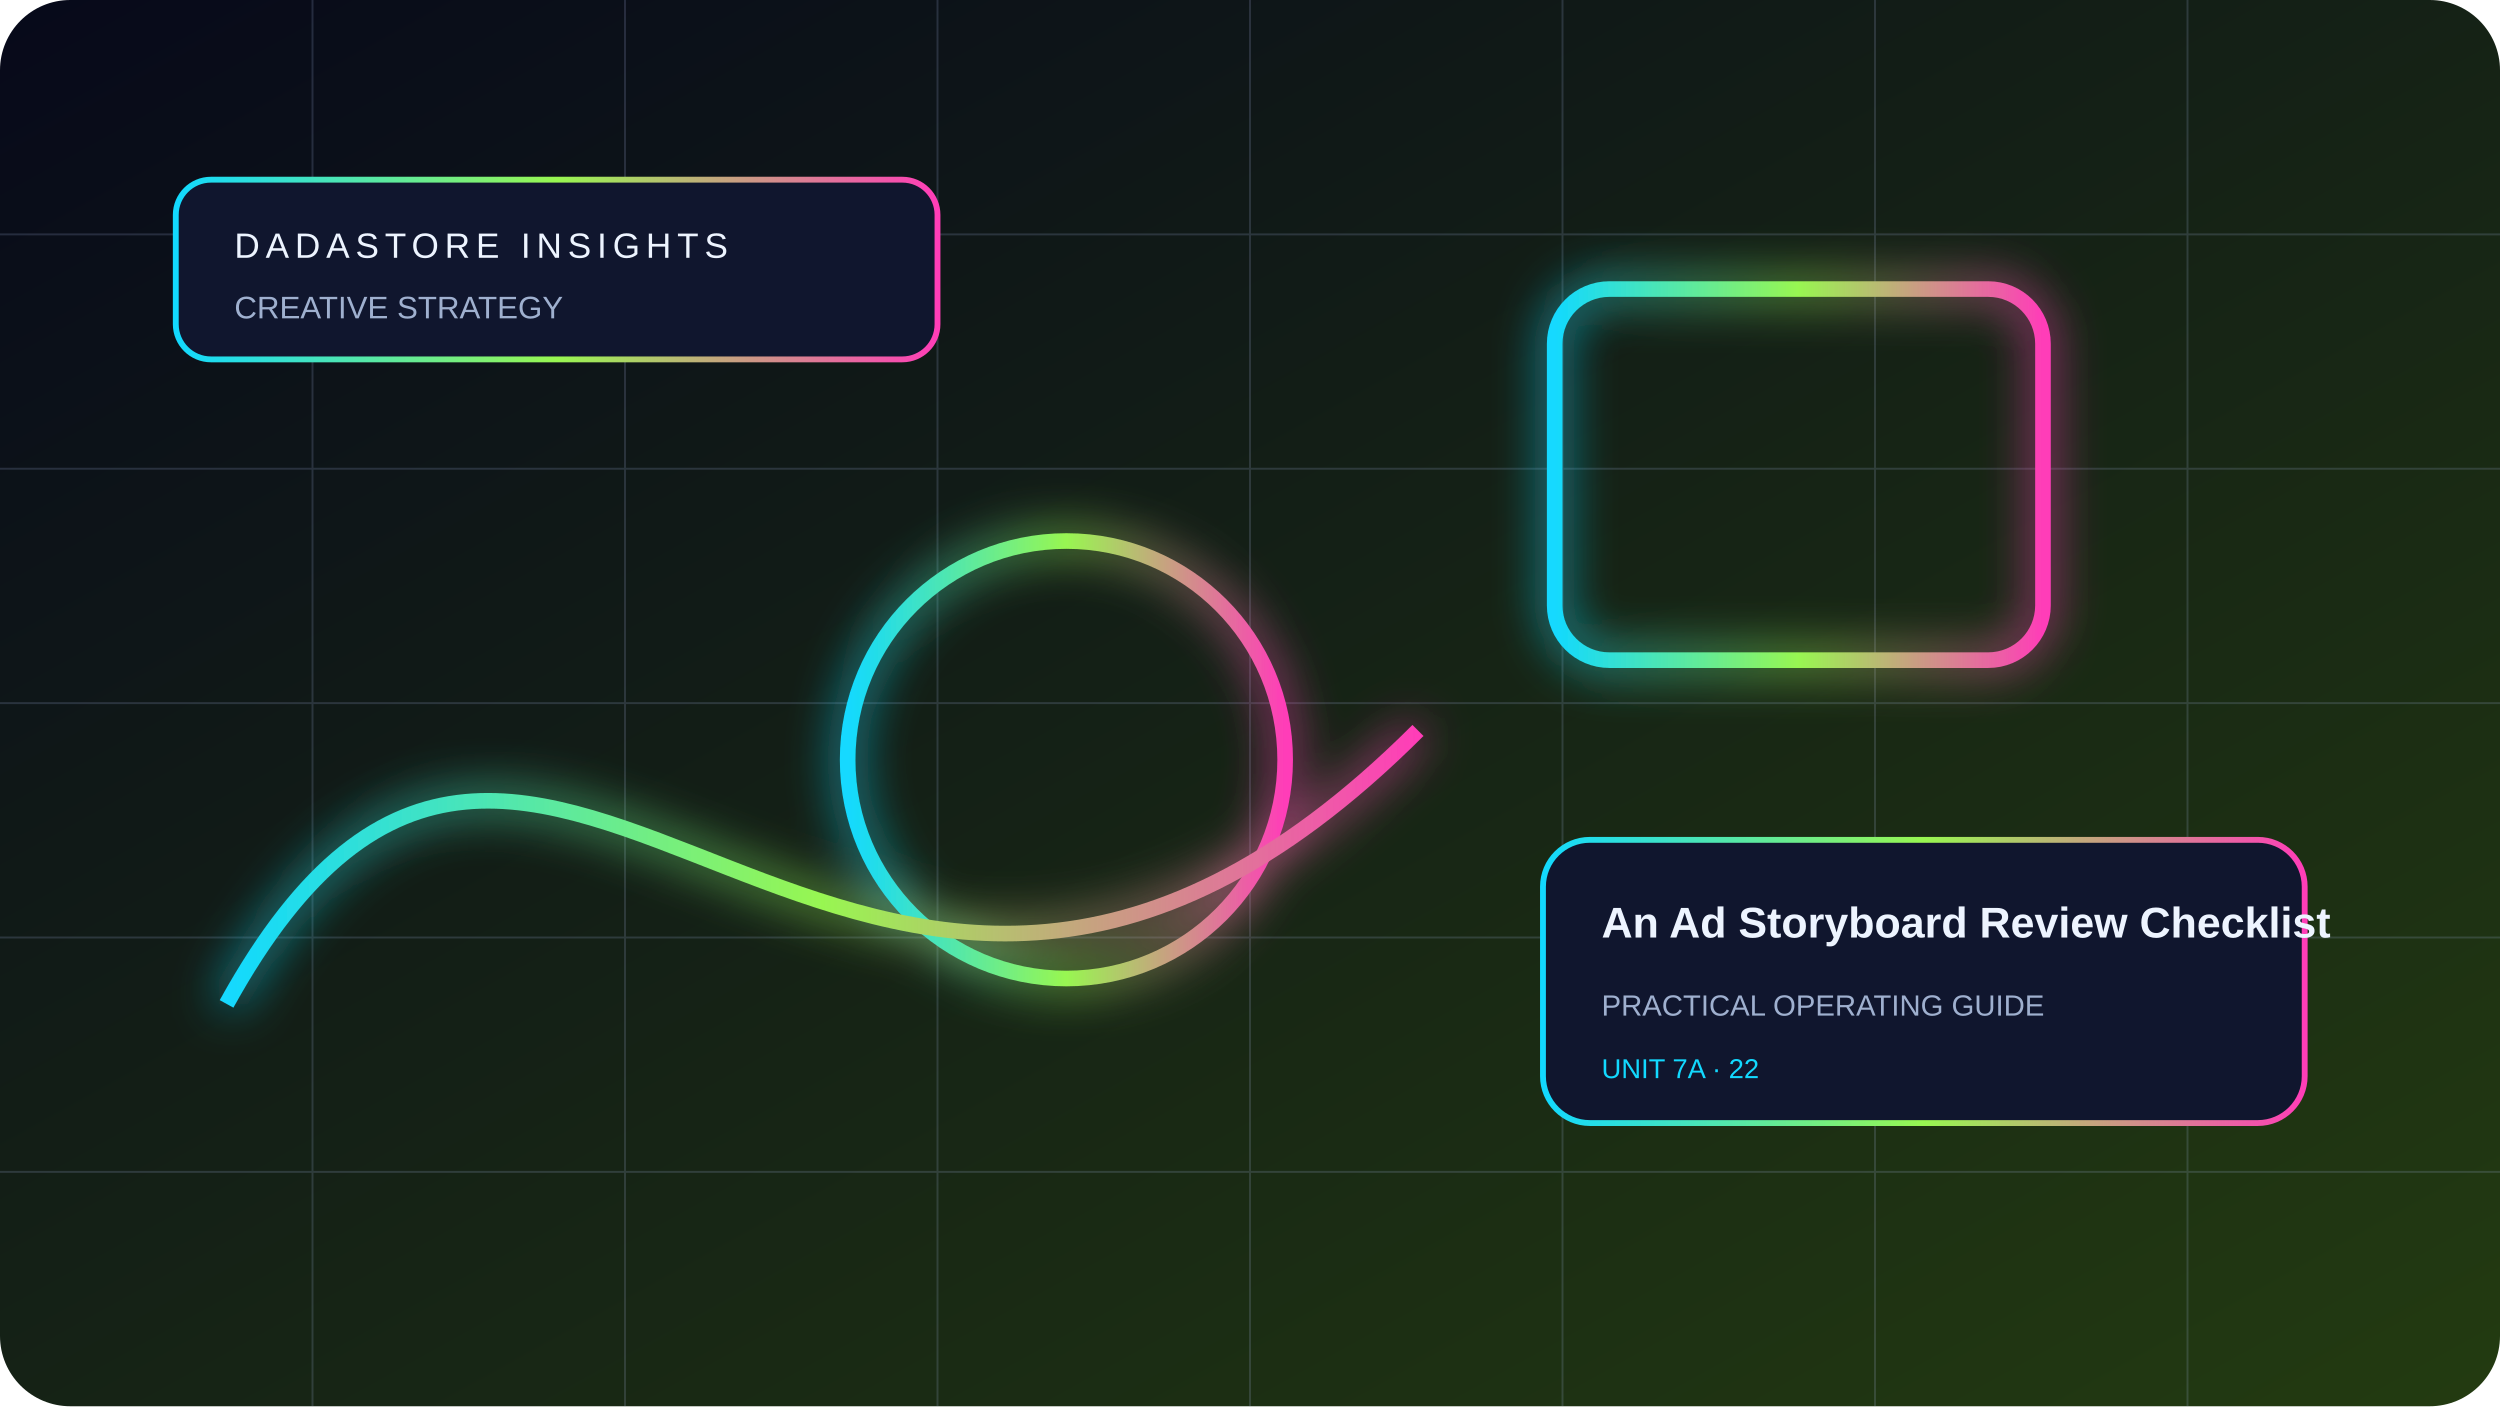
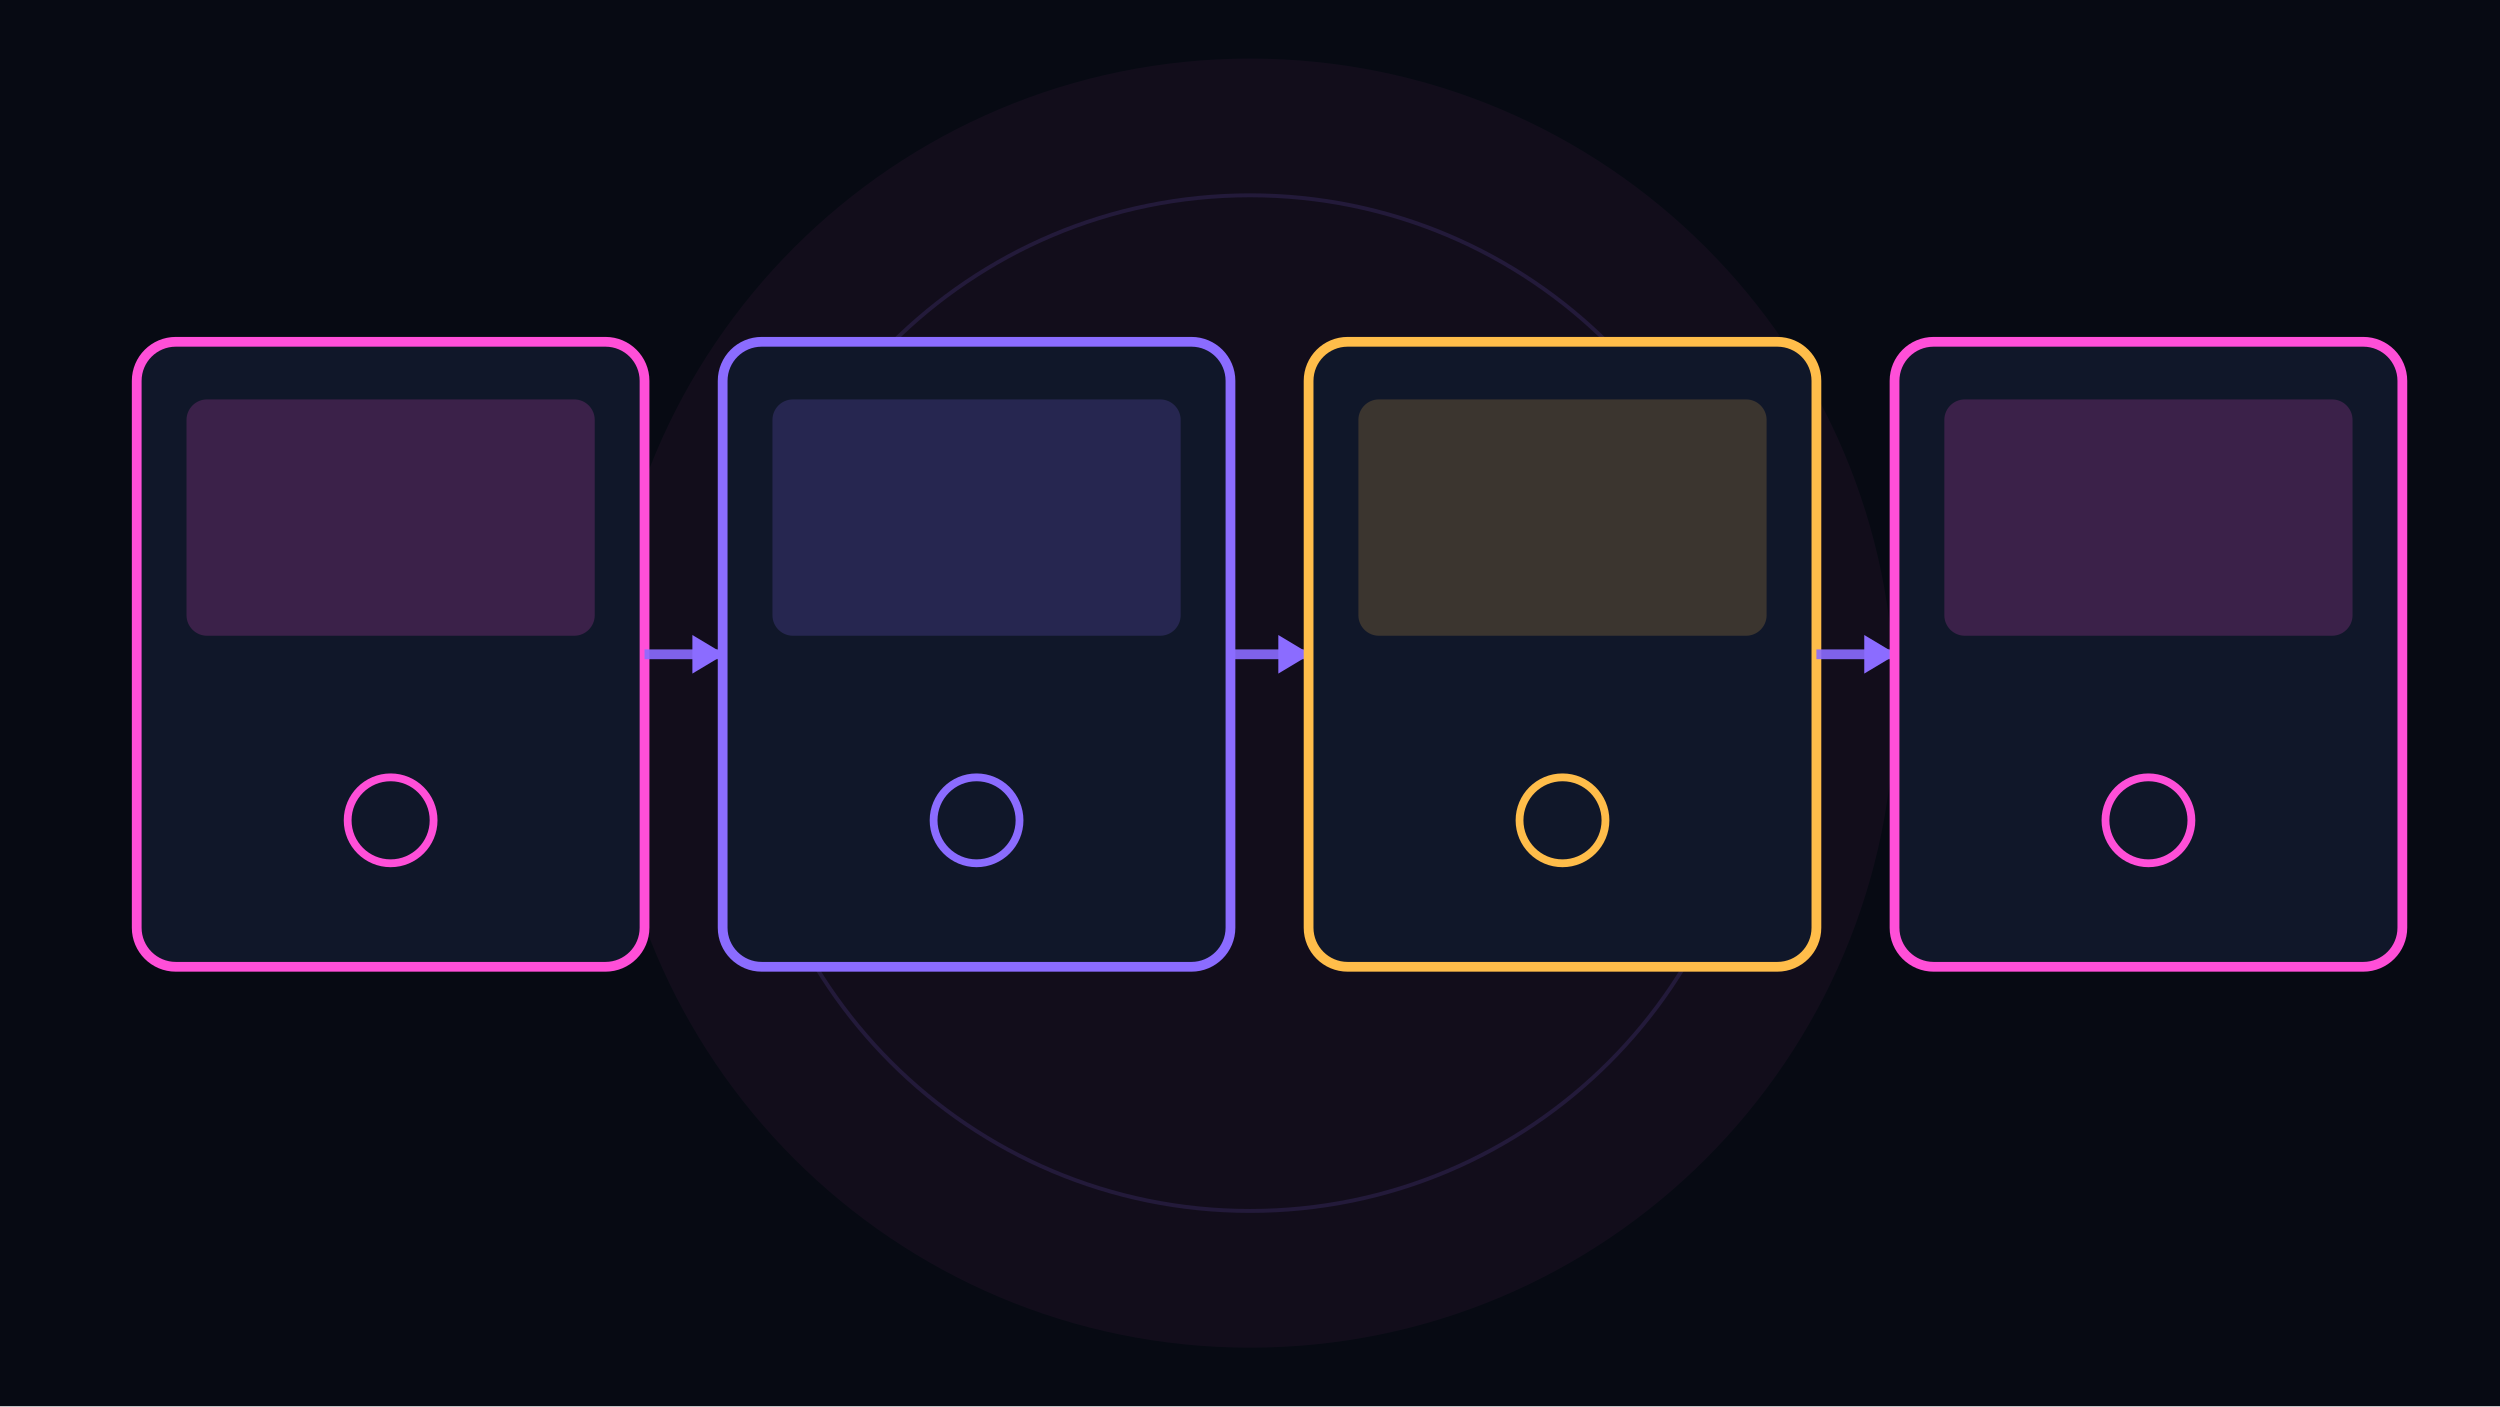
- <svg xmlns="http://www.w3.org/2000/svg" viewBox="0 0 1280 720" role="img" aria-labelledby="title desc">
+ <svg xmlns="http://www.w3.org/2000/svg" width="1280" height="720" viewBox="0 0 1280 720" role="img" aria-labelledby="u7d-title-22 u7d-desc-22" data-unit7d-composition="u7d-22-ad-storyboard-review-checklist" data-unit7d-family="storyboard review strip">
  <defs>
-     <linearGradient id="bg" x1="0" y1="0" x2="1" y2="1">
-       <stop stop-color="#07091a" />
-       <stop offset="1" stop-color="hsl(94 55% 15%)" />
+     <linearGradient id="u7d-accent-22" x1="0" y1="0" x2="1" y2="1">
+       <stop stop-color="#ff4fd8" />
+       <stop offset=".55" stop-color="#8b6cff" />
+       <stop offset="1" stop-color="#ffbd4a" />
    </linearGradient>
-     <linearGradient id="line" x1="0" y1="0" x2="1" y2="0">
-       <stop stop-color="#12d9ff" />
-       <stop offset=".5" stop-color="hsl(94 90% 64%)" />
-       <stop offset="1" stop-color="#ff3db8" />
-     </linearGradient>
-     <filter id="glow">
-       <feGaussianBlur stdDeviation="12" result="b" />
-       <feMerge>
-         <feMergeNode in="b" />
-         <feMergeNode in="SourceGraphic" />
-       </feMerge>
-     </filter>
  </defs>
-   <rect width="1280" height="720" rx="36" fill="url(#bg)" />
-   <g opacity=".18" stroke="#a8b8e8">
-     <path d="M0 120H1280M0 240H1280M0 360H1280M0 480H1280M0 600H1280" />
-     <path d="M160 0V720M320 0V720M480 0V720M640 0V720M800 0V720M960 0V720M1120 0V720" />
+   <rect width="1280" height="720" fill="#070a13" />
+   <circle cx="640" cy="360" r="330" fill="#ff4fd8" opacity=".045" />
+   <circle cx="640" cy="360" r="260" fill="none" stroke="#8b6cff" stroke-width="2" opacity=".14" />
+   <g data-visual-type="timeline">
+     <rect x="70" y="175" width="260" height="320" rx="20" fill="#101729" stroke="#ff4fd8" stroke-width="5" opacity="1" />
+     <rect x="96" y="205" width="208" height="120" rx="10" fill="#ff4fd8" stroke="#ff4fd8" stroke-width="1" opacity="0.18" />
+     <circle cx="200" cy="420" r="22" fill="none" stroke="#ff4fd8" stroke-width="4" opacity="1" />
+     <line x1="330" y1="335" x2="370" y2="335" stroke="#8b6cff" stroke-width="5" opacity="0.9" />
+     <polygon points="370,335 355,326 355,344" fill="#8b6cff" stroke="#8b6cff" stroke-width="1" opacity="1" />
+     <rect x="370" y="175" width="260" height="320" rx="20" fill="#101729" stroke="#8b6cff" stroke-width="5" opacity="1" />
+     <rect x="396" y="205" width="208" height="120" rx="10" fill="#8b6cff" stroke="#8b6cff" stroke-width="1" opacity="0.18" />
+     <circle cx="500" cy="420" r="22" fill="none" stroke="#8b6cff" stroke-width="4" opacity="1" />
+     <line x1="630" y1="335" x2="670" y2="335" stroke="#8b6cff" stroke-width="5" opacity="0.9" />
+     <polygon points="670,335 655,326 655,344" fill="#8b6cff" stroke="#8b6cff" stroke-width="1" opacity="1" />
+     <rect x="670" y="175" width="260" height="320" rx="20" fill="#101729" stroke="#ffbd4a" stroke-width="5" opacity="1" />
+     <rect x="696" y="205" width="208" height="120" rx="10" fill="#ffbd4a" stroke="#ffbd4a" stroke-width="1" opacity="0.18" />
+     <circle cx="800" cy="420" r="22" fill="none" stroke="#ffbd4a" stroke-width="4" opacity="1" />
+     <line x1="930" y1="335" x2="970" y2="335" stroke="#8b6cff" stroke-width="5" opacity="0.9" />
+     <polygon points="970,335 955,326 955,344" fill="#8b6cff" stroke="#8b6cff" stroke-width="1" opacity="1" />
+     <rect x="970" y="175" width="260" height="320" rx="20" fill="#101729" stroke="#ff4fd8" stroke-width="5" opacity="1" />
+     <rect x="996" y="205" width="208" height="120" rx="10" fill="#ff4fd8" stroke="#ff4fd8" stroke-width="1" opacity="0.18" />
+     <circle cx="1100" cy="420" r="22" fill="none" stroke="#ff4fd8" stroke-width="4" opacity="1" />
  </g>
-   <g fill="none" stroke="url(#line)" stroke-width="8" filter="url(#glow)">
-     <circle cx="546" cy="389" r="112" />
-     <path d="M116 514 C276 224,436 664,726 374" />
-     <rect x="796" y="148" width="250" height="190" rx="28" />
-   </g>
-   <g fill="#10162e" stroke="url(#line)" stroke-width="3">
-     <rect x="90" y="92" width="390" height="92" rx="18" />
-     <rect x="790" y="430" width="390" height="145" rx="24" />
-   </g>
-   <g fill="#edf4ff" font-family="Arial,sans-serif">
-     <text x="120" y="132" font-size="18" letter-spacing="3">DADASTORE INSIGHTS</text>
-     <text x="120" y="163" font-size="16" fill="#9fb0cf">CREATIVE STRATEGY</text>
-     <text x="820" y="480" font-size="22" font-weight="700">An Ad Storyboard Review Checklist</text>
-     <text x="820" y="520" font-size="15" fill="#9fb0cf">PRACTICAL OPERATING GUIDE</text>
-     <text x="820" y="552" font-size="14" fill="#12d9ff">UNIT 7A · 22</text>
-   </g>
+   <path d="M70 665H1210" stroke="url(#u7d-accent-22)" stroke-width="3" opacity=".5" />
</svg>
